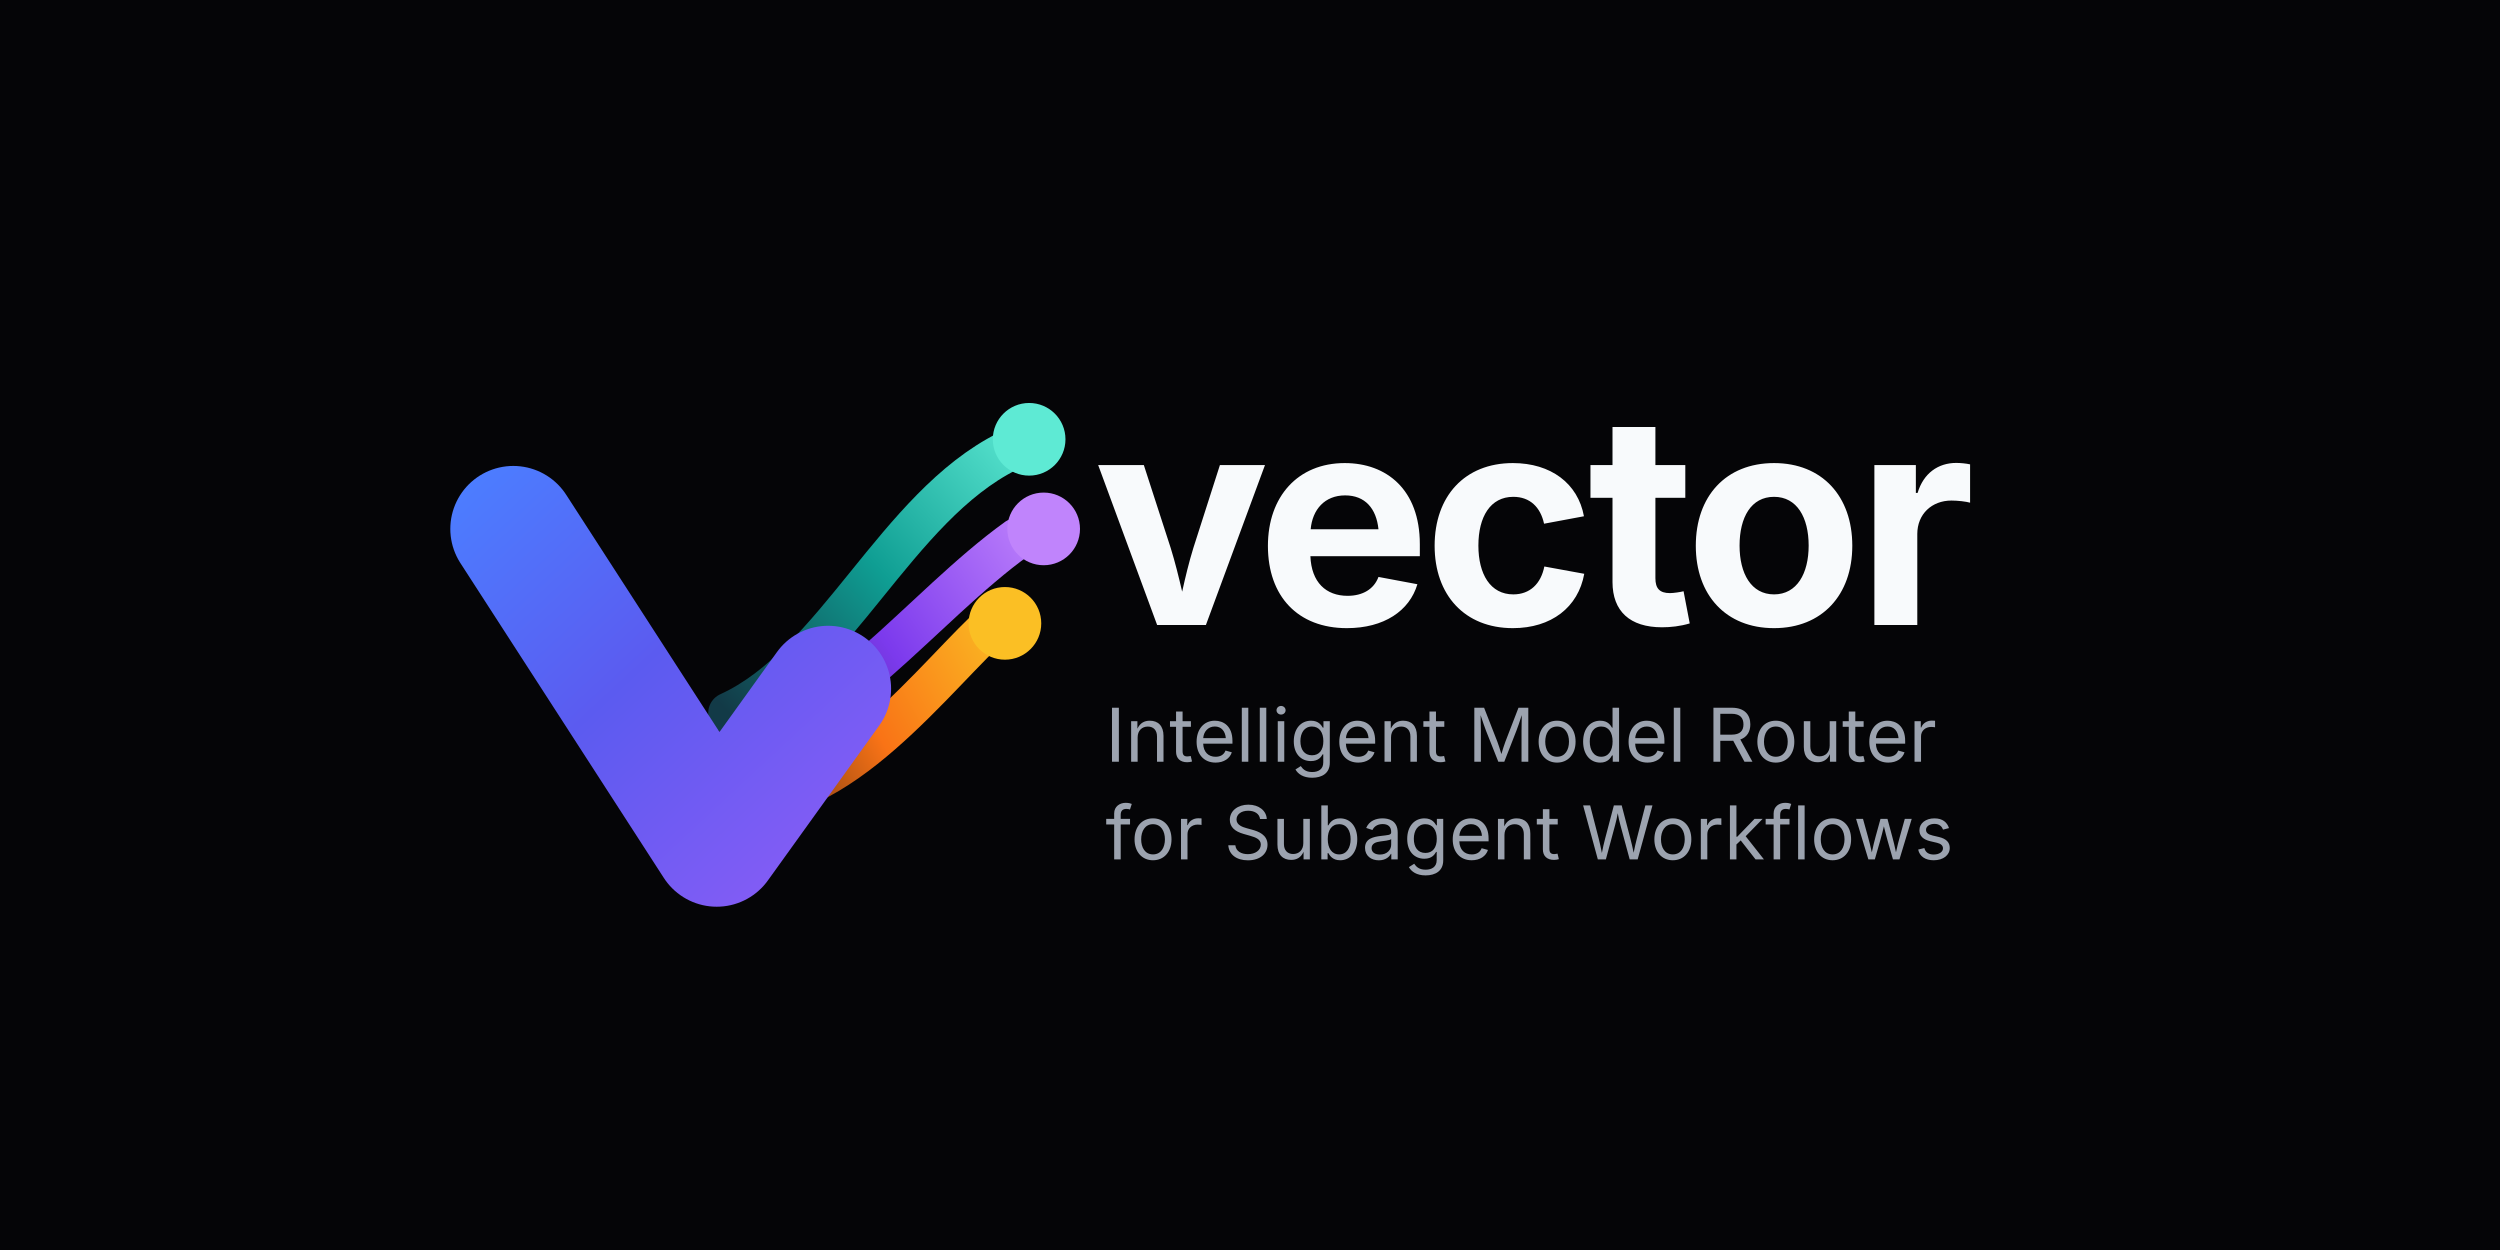
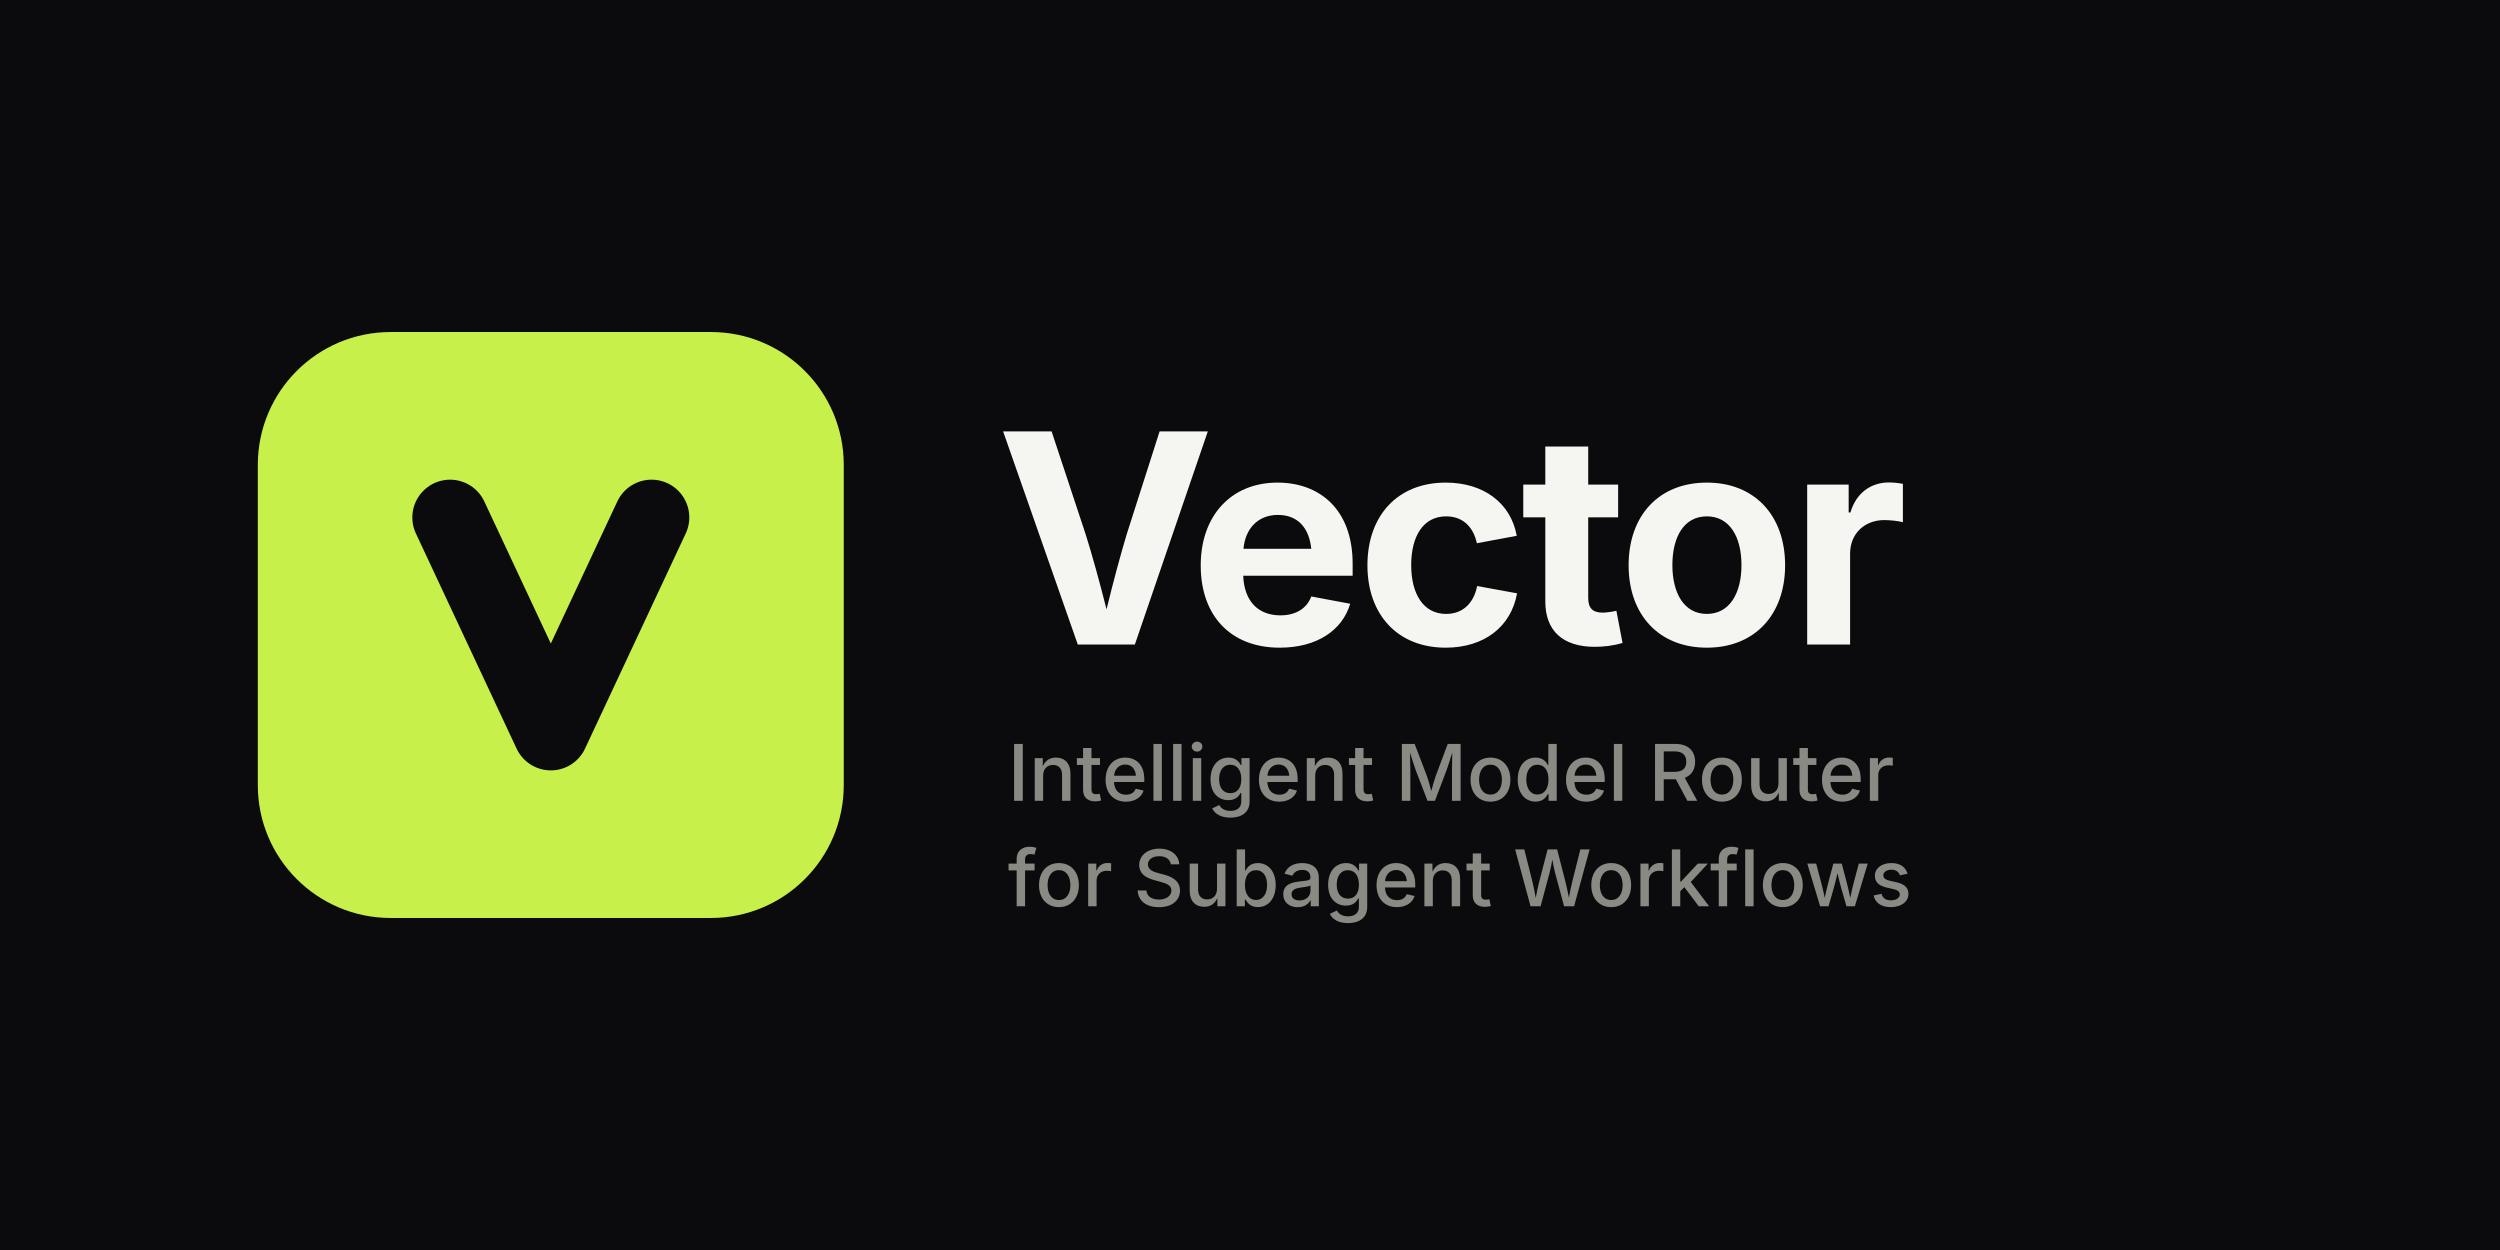
<svg xmlns="http://www.w3.org/2000/svg" width="1280" height="640" viewBox="0 0 1280 640" role="img" aria-label="Vector — Intelligent Model Router for Subagent Workflows">
-   <defs>
-     <linearGradient id="vArm" x1="404" y1="300" x2="720" y2="640" gradientUnits="userSpaceOnUse">
-       <stop offset="0" stop-color="#4C7DFF" />
-       <stop offset="0.45" stop-color="#5B5BF0" />
-       <stop offset="1" stop-color="#8B5CF6" />
-     </linearGradient>
-     <linearGradient id="lineTeal" x1="618" y1="492" x2="872" y2="262" gradientUnits="userSpaceOnUse">
-       <stop offset="0" stop-color="#123A47" />
-       <stop offset="0.5" stop-color="#0F9E93" />
-       <stop offset="1" stop-color="#5EEAD4" />
-     </linearGradient>
-     <linearGradient id="lineViolet" x1="612" y1="524" x2="882" y2="340" gradientUnits="userSpaceOnUse">
-       <stop offset="0" stop-color="#2A1E5C" />
-       <stop offset="0.5" stop-color="#7C3AED" />
-       <stop offset="1" stop-color="#C084FC" />
-     </linearGradient>
-     <linearGradient id="lineAmber" x1="606" y1="558" x2="852" y2="418" gradientUnits="userSpaceOnUse">
-       <stop offset="0" stop-color="#4A2410" />
-       <stop offset="0.5" stop-color="#F97316" />
-       <stop offset="1" stop-color="#FBBF24" />
-     </linearGradient>
-   </defs>
-   <rect width="1280" height="640" fill="#050507" />
-   <g transform="translate(-10 60) scale(0.62)">
-     <g fill="none" stroke-linecap="round" stroke-width="34">
-       <path d="M 618 492 C 706 452 756 322 848 276" stroke="url(#lineTeal)" />
-       <path d="M 612 524 C 704 506 778 404 856 348" stroke="url(#lineViolet)" />
-       <path d="M 606 558 C 692 586 776 476 830 424" stroke="url(#lineAmber)" />
+   <rect width="1280" height="640" fill="#0B0B0D" />
+   <g transform="translate(132 170)">
+     <rect width="300" height="300" rx="68" fill="#C7F04A" />
+     <g transform="scale(0.293)">
+       <path d="M336 324 L512 700 L688 324" fill="none" stroke="#0B0B0D" stroke-width="132" stroke-linecap="round" stroke-linejoin="round" />
    </g>
-     <g>
-       <circle cx="866" cy="266" r="30" fill="#5EEAD4" />
-       <circle cx="878" cy="340" r="30" fill="#C084FC" />
-       <circle cx="846" cy="418" r="30" fill="#FBBF24" />
-     </g>
-     <path d="M 440 340 L 608 600 L 700 472" fill="none" stroke="url(#vArm)" stroke-width="104" stroke-linecap="round" stroke-linejoin="round" />
  </g>
-   <text x="560" y="320" fill="#F8FAFC" font-family="'Inter','Helvetica Neue',Helvetica,Arial,sans-serif" font-size="150" font-weight="700" letter-spacing="-4">vector</text>
-   <text x="566" y="390" fill="#9CA3AF" font-family="'Inter','Helvetica Neue',Helvetica,Arial,sans-serif" font-size="38" font-weight="400">Intelligent Model Router</text>
-   <text x="566" y="440" fill="#9CA3AF" font-family="'Inter','Helvetica Neue',Helvetica,Arial,sans-serif" font-size="38" font-weight="400">for Subagent Workflows</text>
+   <text x="510" y="330" fill="#F5F5F2" font-family="'Inter','Helvetica Neue',Helvetica,Arial,sans-serif" font-size="150" font-weight="700" letter-spacing="-4">Vector</text>
+   <text x="516" y="410" fill="#8A8A85" font-family="'Inter','Helvetica Neue',Helvetica,Arial,sans-serif" font-size="40" font-weight="500">Intelligent Model Router</text>
+   <text x="516" y="464" fill="#8A8A85" font-family="'Inter','Helvetica Neue',Helvetica,Arial,sans-serif" font-size="40" font-weight="500">for Subagent Workflows</text>
</svg>
